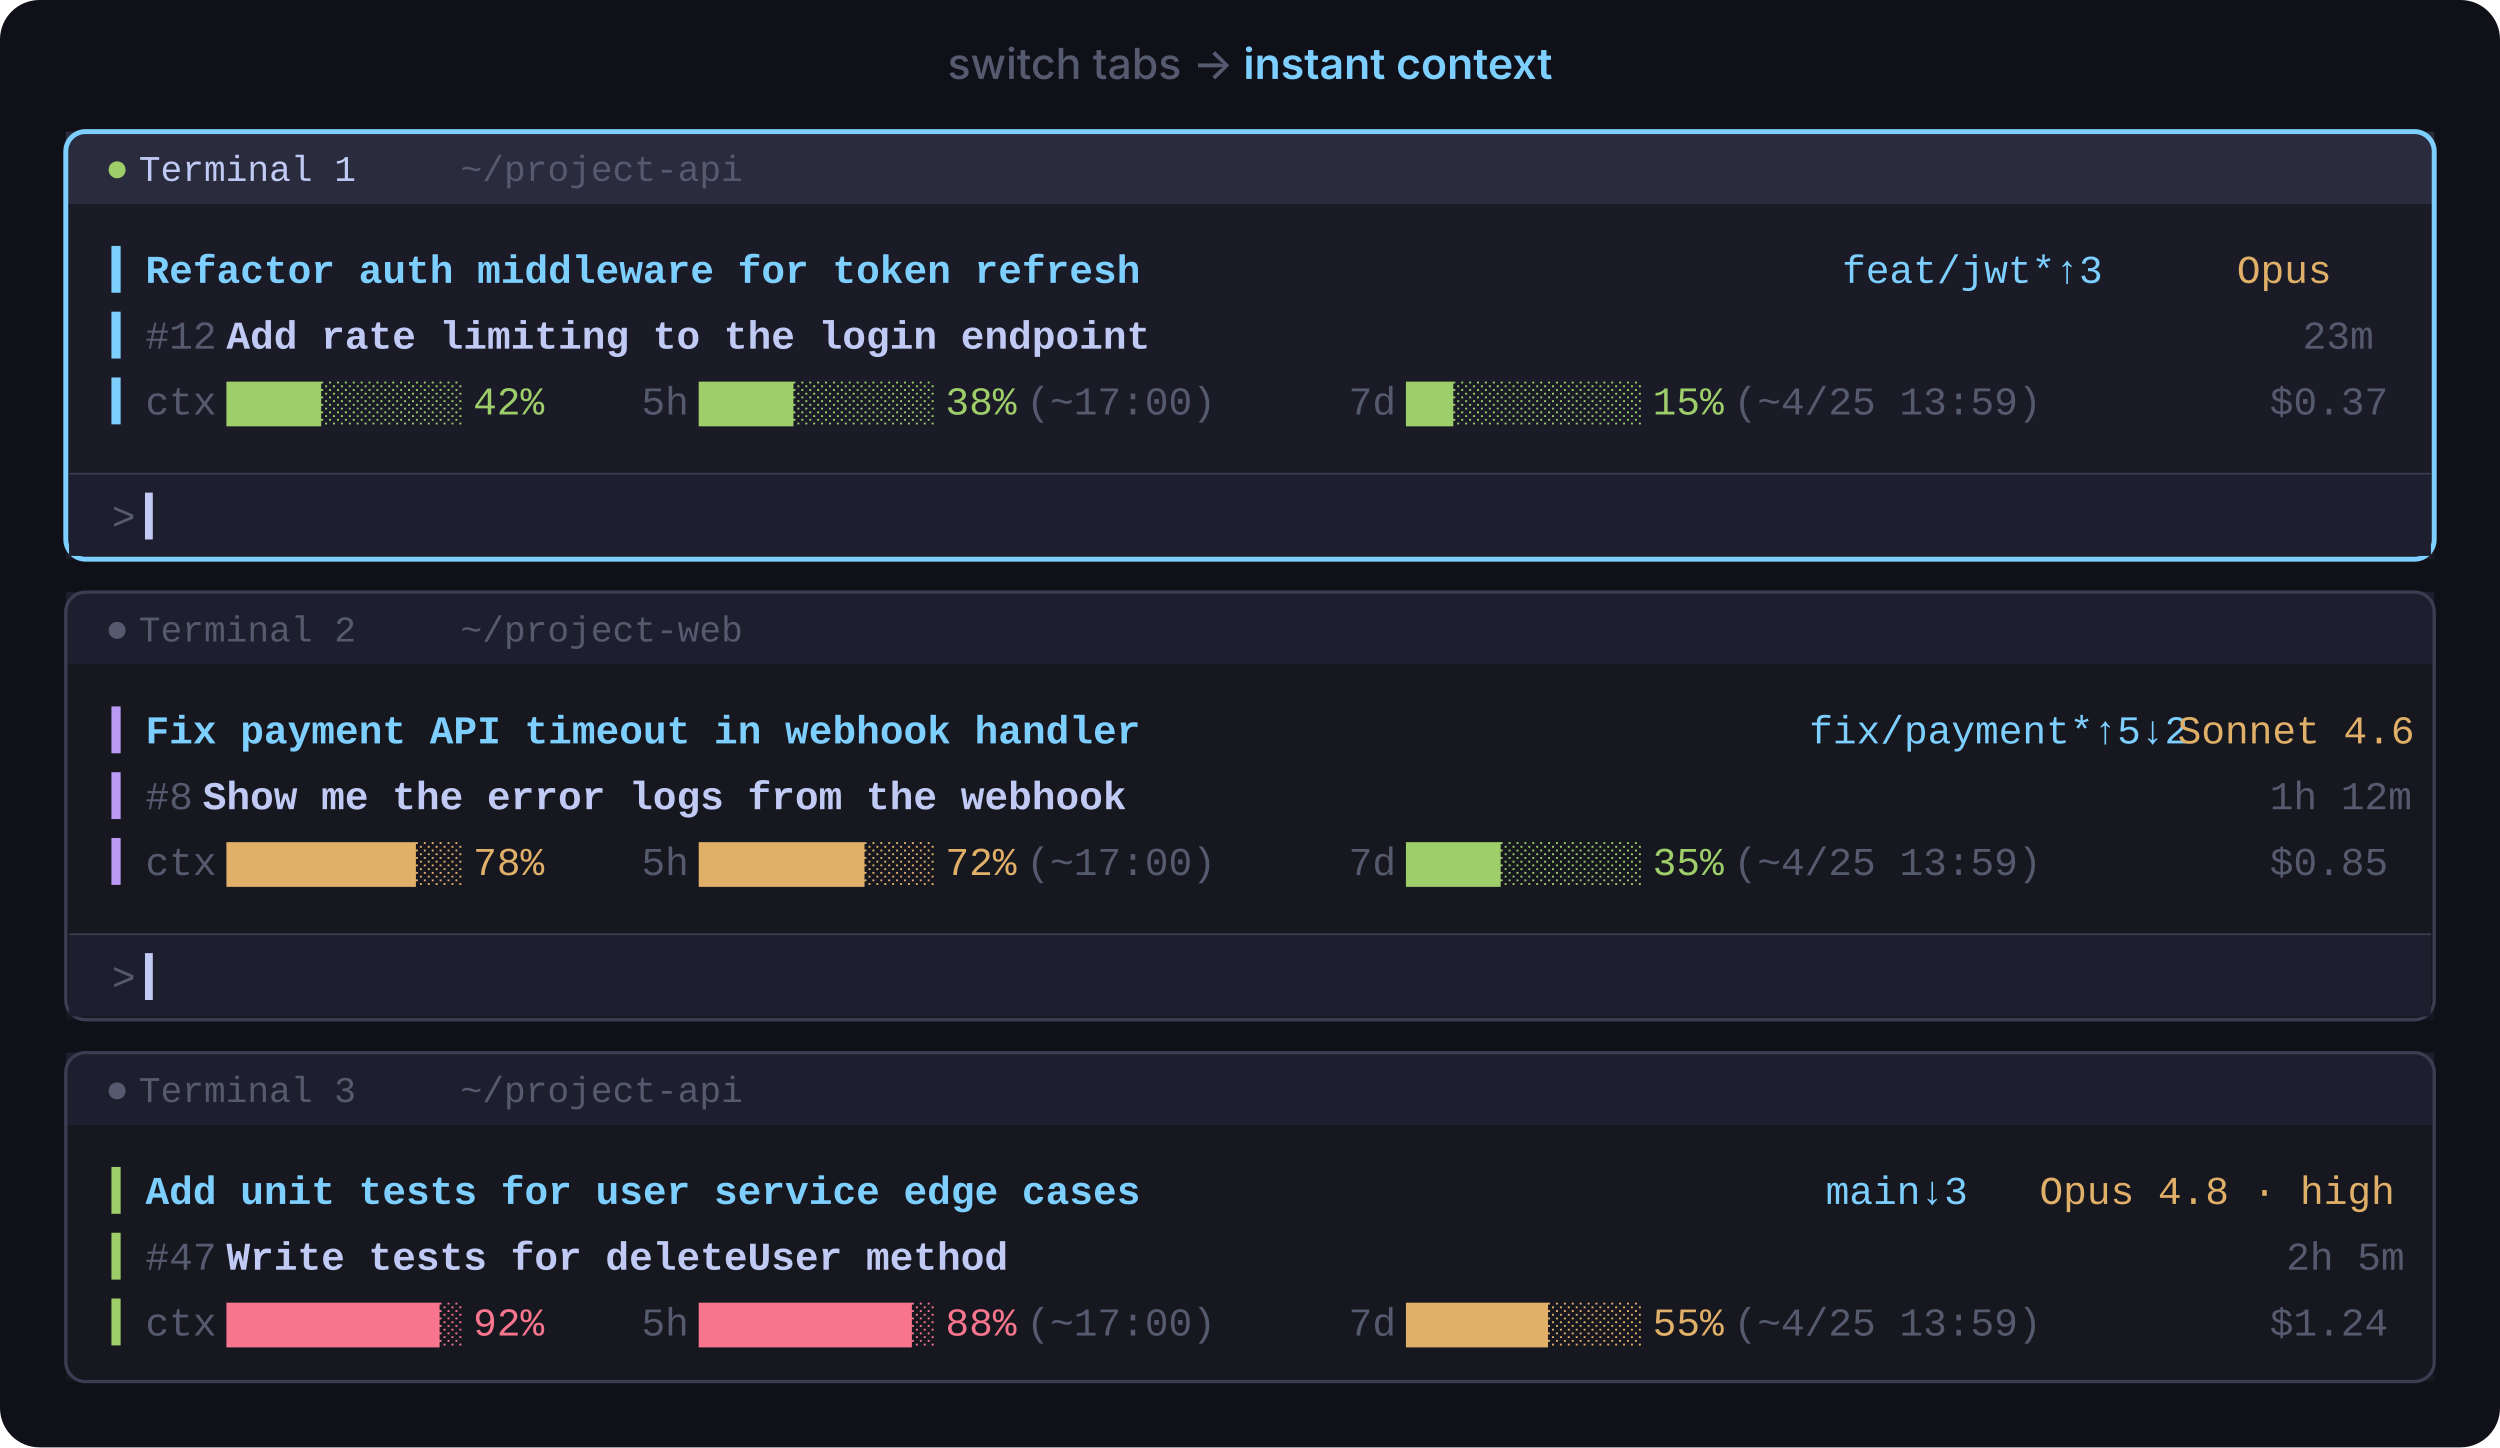
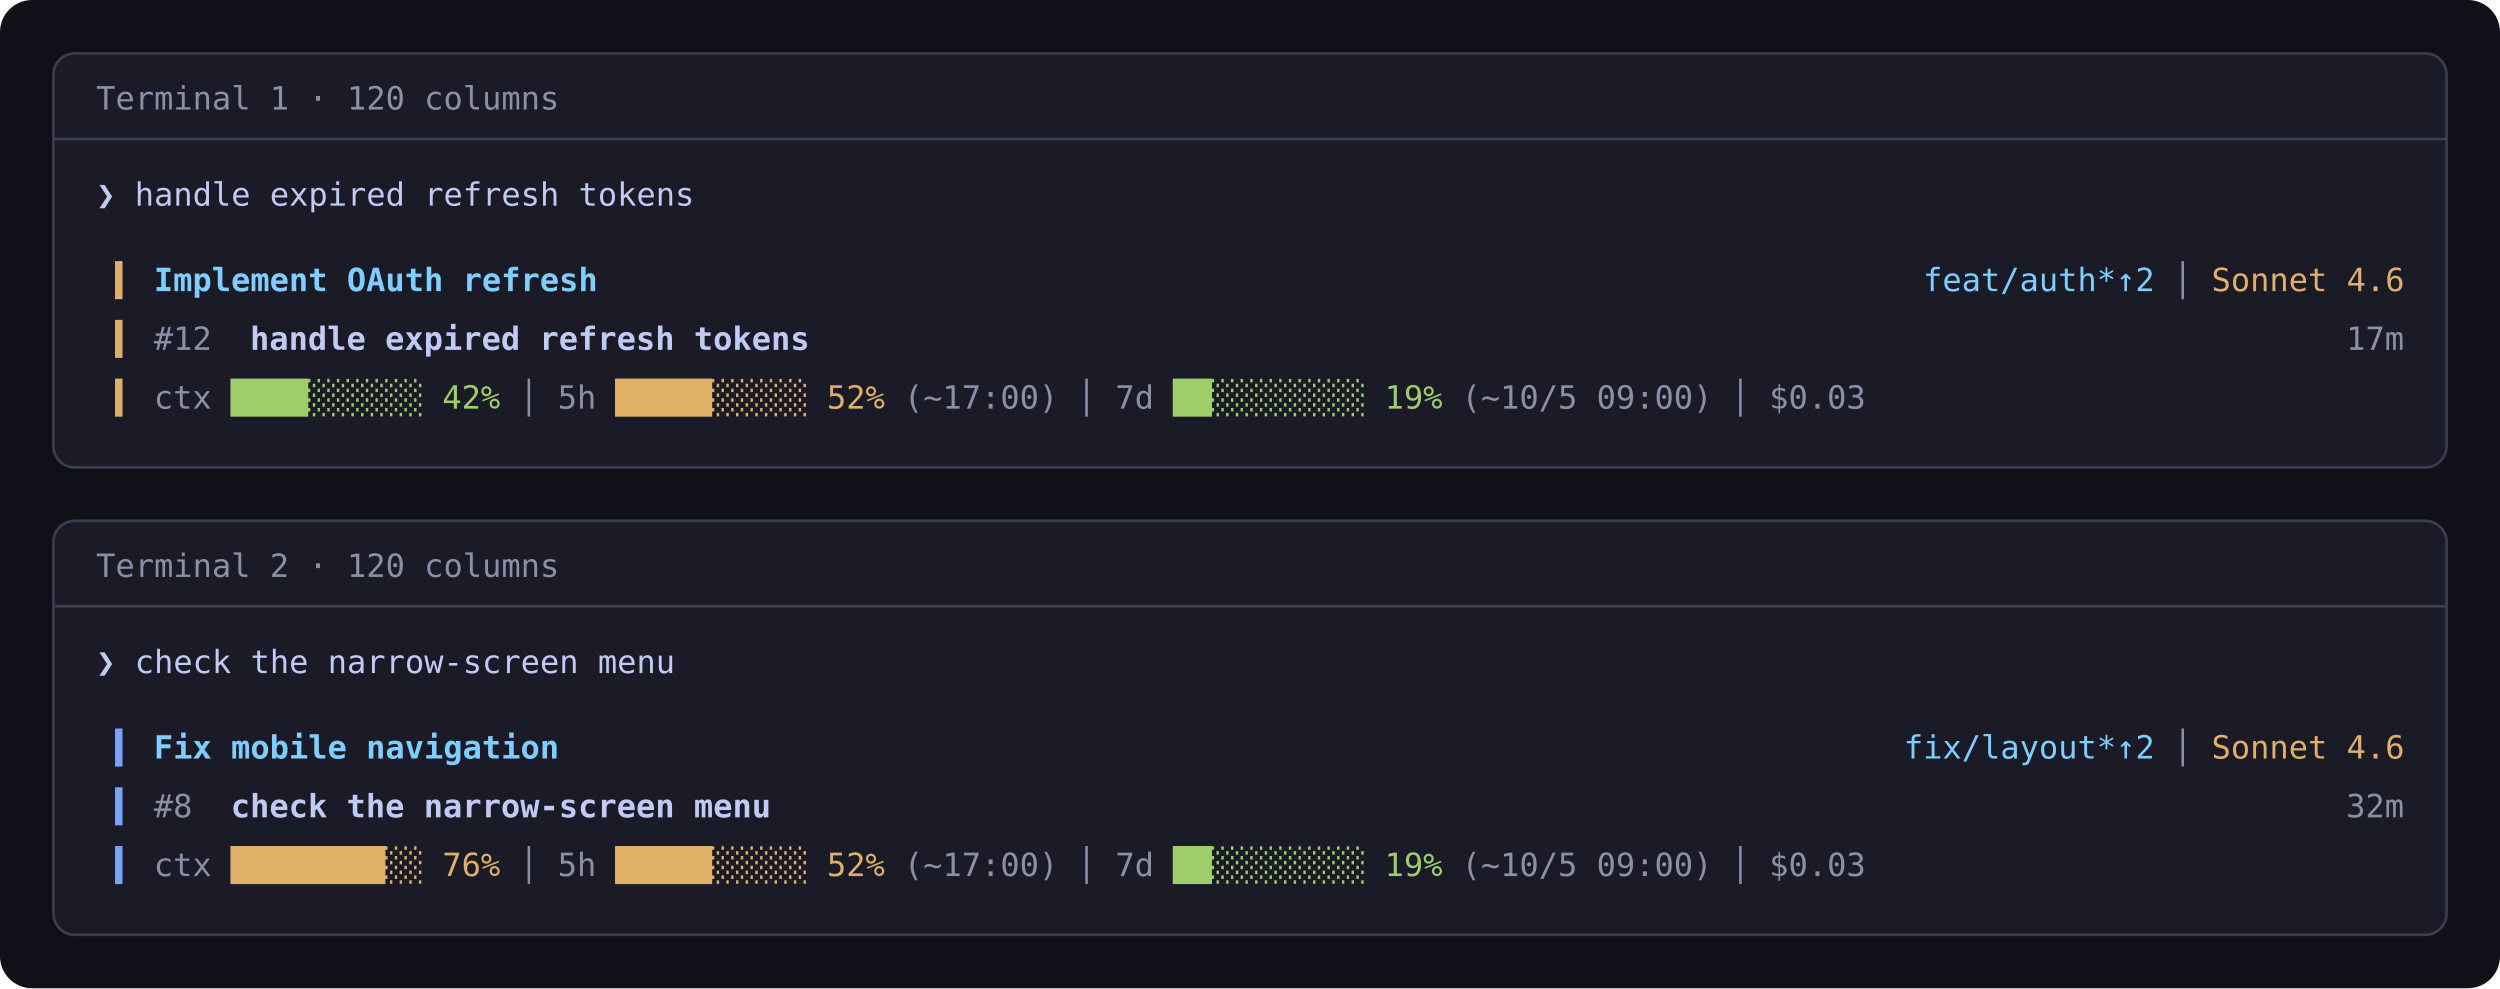
- <svg xmlns="http://www.w3.org/2000/svg" width="760" height="440" viewBox="0 0 760 440">
-   <defs>
-     <style>
-       .bg { fill: #1a1b26; }
-       .bg-dim { fill: #16171f; }
-       .frame { fill: none; stroke: #3b3d52; stroke-width: 1; }
-       .frame-active { fill: none; stroke: #7dcfff; stroke-width: 1.5; }
-       .dim { fill: #565a6e; font-family: 'Menlo', 'Consolas', 'Courier New', monospace; font-size: 12px; }
-       .text { fill: #c0caf5; font-family: 'Menlo', 'Consolas', 'Courier New', monospace; font-size: 12px; }
-       .text-bold { fill: #c0caf5; font-family: 'Menlo', 'Consolas', 'Courier New', monospace; font-size: 12px; font-weight: bold; }
-       .cyan { fill: #7dcfff; font-family: 'Menlo', 'Consolas', 'Courier New', monospace; font-size: 12px; }
-       .cyan-bold { fill: #7dcfff; font-family: 'Menlo', 'Consolas', 'Courier New', monospace; font-size: 12px; font-weight: bold; }
-       .yellow { fill: #e0af68; font-family: 'Menlo', 'Consolas', 'Courier New', monospace; font-size: 12px; }
-       .green { fill: #9ece6a; font-family: 'Menlo', 'Consolas', 'Courier New', monospace; font-size: 12px; }
-       .red { fill: #f7768e; font-family: 'Menlo', 'Consolas', 'Courier New', monospace; font-size: 12px; }
-       .red-bold { fill: #f7768e; font-family: 'Menlo', 'Consolas', 'Courier New', monospace; font-size: 12px; font-weight: bold; }
-       .magenta { fill: #bb9af7; font-family: 'Menlo', 'Consolas', 'Courier New', monospace; font-size: 12px; }
-       .prompt-bg { fill: #1e1f2e; }
-       .cursor { fill: #c0caf5; }
-       .tab-bg { fill: #1e1f2e; }
-       .tab-active-bg { fill: #2a2b3d; }
-       .label { fill: #565a6e; font-family: 'SF Pro Display', 'Helvetica Neue', sans-serif; font-size: 13px; font-weight: 500; }
-       .label-accent { fill: #7dcfff; font-family: 'SF Pro Display', 'Helvetica Neue', sans-serif; font-size: 13px; font-weight: 600; }
-     </style>
-   </defs>
-   <rect fill="#0f1018" width="760" height="440" rx="12" />
-   <text x="380" y="24" text-anchor="middle">
-     <tspan class="label">switch tabs → </tspan>
-     <tspan class="label-accent">instant context</tspan>
-   </text>
-   <g transform="translate(20, 40)">
-     <rect class="tab-active-bg" x="0" y="0" width="720" height="22" rx="6 6 0 0" />
-     <text y="15">
-       <tspan class="green" x="12">● </tspan>
-       <tspan class="text" style="font-size:11px">Terminal 1</tspan>
-       <tspan class="dim" x="120" style="font-size:11px">~/project-api</tspan>
-     </text>
-     <rect class="bg" x="0" y="22" width="720" height="108" rx="0 0 6 6" />
-     <rect class="frame-active" x="0" y="0" width="720" height="130" rx="6" />
-     <text y="46">
-       <tspan class="cyan" x="14"> ▍ </tspan>
-       <tspan class="cyan-bold">Refactor auth middleware for token refresh</tspan>
-       <tspan class="cyan" x="540">feat/jwt*↑3</tspan>
-       <tspan class="yellow" x="660">Opus</tspan>
-     </text>
-     <text y="66">
-       <tspan class="cyan" x="14"> ▍ </tspan>
-       <tspan class="dim">#12  </tspan>
-       <tspan class="text-bold">Add rate limiting to the login endpoint</tspan>
-       <tspan class="dim" x="680">23m</tspan>
-     </text>
-     <text y="86">
-       <tspan class="cyan" x="14"> ▍ </tspan>
-       <tspan class="dim">ctx </tspan>
-       <tspan class="green">████░░░░░░</tspan>
-       <tspan class="green"> 42%</tspan>
-       <tspan class="dim" x="175">5h </tspan>
-       <tspan class="green">████░░░░░░</tspan>
-       <tspan class="green"> 38%</tspan>
-       <tspan class="dim"> (~17:00)</tspan>
-       <tspan class="dim" x="390">7d </tspan>
-       <tspan class="green">██░░░░░░░░</tspan>
-       <tspan class="green"> 15%</tspan>
-       <tspan class="dim"> (~4/25 13:59)</tspan>
-       <tspan class="dim" x="670">$0.37</tspan>
-     </text>
-     <rect class="prompt-bg" x="1" y="104" width="718" height="25" rx="0 0 5 5" />
-     <line x1="1" y1="104" x2="719" y2="104" stroke="#3b3d52" stroke-width="0.5" />
-     <text y="121">
-       <tspan class="dim" x="14"> &gt; </tspan>
-       <tspan class="cursor">▎</tspan>
-     </text>
-   </g>
-   <g transform="translate(20, 180)">
-     <rect class="tab-bg" x="0" y="0" width="720" height="22" rx="6 6 0 0" />
-     <text y="15">
-       <tspan class="dim" x="12">● </tspan>
-       <tspan class="dim" style="font-size:11px">Terminal 2</tspan>
-       <tspan class="dim" x="120" style="font-size:11px">~/project-web</tspan>
-     </text>
-     <rect class="bg-dim" x="0" y="22" width="720" height="108" rx="0 0 6 6" />
-     <rect class="frame" x="0" y="0" width="720" height="130" rx="6" />
-     <text y="46">
-       <tspan class="magenta" x="14"> ▍ </tspan>
-       <tspan class="cyan-bold">Fix payment API timeout in webhook handler</tspan>
-       <tspan class="cyan" x="530">fix/payment*↑5↓2</tspan>
-       <tspan class="yellow" x="642">Sonnet 4.6</tspan>
-     </text>
-     <text y="66">
-       <tspan class="magenta" x="14"> ▍ </tspan>
-       <tspan class="dim">#8  </tspan>
-       <tspan class="text-bold">Show me the error logs from the webhook</tspan>
-       <tspan class="dim" x="670">1h 12m</tspan>
-     </text>
-     <text y="86">
-       <tspan class="magenta" x="14"> ▍ </tspan>
-       <tspan class="dim">ctx </tspan>
-       <tspan class="yellow">████████░░</tspan>
-       <tspan class="yellow"> 78%</tspan>
-       <tspan class="dim" x="175">5h </tspan>
-       <tspan class="yellow">███████░░░</tspan>
-       <tspan class="yellow"> 72%</tspan>
-       <tspan class="dim"> (~17:00)</tspan>
-       <tspan class="dim" x="390">7d </tspan>
-       <tspan class="green">████░░░░░░</tspan>
-       <tspan class="green"> 35%</tspan>
-       <tspan class="dim"> (~4/25 13:59)</tspan>
-       <tspan class="dim" x="670">$0.85</tspan>
-     </text>
-     <rect class="prompt-bg" x="1" y="104" width="718" height="25" rx="0 0 5 5" />
-     <line x1="1" y1="104" x2="719" y2="104" stroke="#3b3d52" stroke-width="0.5" />
-     <text y="121">
-       <tspan class="dim" x="14"> &gt; </tspan>
-       <tspan class="cursor">▎</tspan>
-     </text>
-   </g>
-   <g transform="translate(20, 320)">
-     <rect class="tab-bg" x="0" y="0" width="720" height="22" rx="6 6 0 0" />
-     <text y="15">
-       <tspan class="dim" x="12">● </tspan>
-       <tspan class="dim" style="font-size:11px">Terminal 3</tspan>
-       <tspan class="dim" x="120" style="font-size:11px">~/project-api</tspan>
-     </text>
-     <rect class="bg-dim" x="0" y="22" width="720" height="78" rx="0 0 6 6" />
-     <rect class="frame" x="0" y="0" width="720" height="100" rx="6" />
-     <text y="46">
-       <tspan class="green" x="14"> ▍ </tspan>
-       <tspan class="cyan-bold">Add unit tests for user service edge cases</tspan>
-       <tspan class="cyan" x="535">main↓3</tspan>
-       <tspan class="yellow" x="600">Opus 4.8 · high</tspan>
-     </text>
-     <text y="66">
-       <tspan class="green" x="14"> ▍ </tspan>
-       <tspan class="dim">#47  </tspan>
-       <tspan class="text-bold">Write tests for deleteUser method</tspan>
-       <tspan class="dim" x="675">2h 5m</tspan>
-     </text>
-     <text y="86">
-       <tspan class="green" x="14"> ▍ </tspan>
-       <tspan class="dim">ctx </tspan>
-       <tspan class="red">█████████░</tspan>
-       <tspan class="red"> 92%</tspan>
-       <tspan class="dim" x="175">5h </tspan>
-       <tspan class="red">█████████░</tspan>
-       <tspan class="red"> 88%</tspan>
-       <tspan class="dim"> (~17:00)</tspan>
-       <tspan class="dim" x="390">7d </tspan>
-       <tspan class="yellow">██████░░░░</tspan>
-       <tspan class="yellow"> 55%</tspan>
-       <tspan class="dim"> (~4/25 13:59)</tspan>
-       <tspan class="dim" x="670">$1.24</tspan>
-     </text>
+ <svg xmlns="http://www.w3.org/2000/svg" width="936" height="370" viewBox="0 0 936 370" role="img">
+   <rect width="936" height="370" rx="12" fill="#0f1018" />
+   <g font-family="Menlo,Consolas,monospace" font-size="12">
+     <g transform="translate(20,20)">
+       <rect width="896" height="155" rx="8" fill="#1a1b26" stroke="#3b3d52" />
+       <path d="M0 32 H896" stroke="#3b3d52" />
+       <text x="16" y="21" fill="#8b90a8">Terminal 1 · 120 columns</text>
+       <text x="16" y="57" fill="#c0caf5">❯ handle expired refresh tokens</text>
+       <text x="16" y="89" fill="#c0caf5" font-weight="normal" textLength="7.2" lengthAdjust="spacingAndGlyphs" xml:space="preserve"> </text>
+       <text x="23.2" y="89" fill="#e0af68" font-weight="normal" textLength="7.2" lengthAdjust="spacingAndGlyphs" xml:space="preserve">▍</text>
+       <text x="30.4" y="89" fill="#c0caf5" font-weight="normal" textLength="7.2" lengthAdjust="spacingAndGlyphs" xml:space="preserve"> </text>
+       <text x="37.6" y="89" fill="#7dcfff" font-weight="bold" textLength="165.6" lengthAdjust="spacingAndGlyphs" xml:space="preserve">Implement OAuth refresh</text>
+       <text x="203.2" y="89" fill="#c0caf5" font-weight="normal" textLength="496.8" lengthAdjust="spacingAndGlyphs" xml:space="preserve">                                                                     </text>
+       <text x="700" y="89" fill="#7dcfff" font-weight="normal" textLength="86.4" lengthAdjust="spacingAndGlyphs" xml:space="preserve">feat/auth*↑2</text>
+       <text x="786.4" y="89" fill="#c0caf5" font-weight="normal" textLength="7.2" lengthAdjust="spacingAndGlyphs" xml:space="preserve"> </text>
+       <text x="793.6" y="89" fill="#8b90a8" font-weight="normal" textLength="7.2" lengthAdjust="spacingAndGlyphs" xml:space="preserve">│</text>
+       <text x="800.8" y="89" fill="#c0caf5" font-weight="normal" textLength="7.2" lengthAdjust="spacingAndGlyphs" xml:space="preserve"> </text>
+       <text x="808" y="89" fill="#e0af68" font-weight="normal" textLength="72" lengthAdjust="spacingAndGlyphs" xml:space="preserve">Sonnet 4.6</text>
+       <text x="16" y="111" fill="#c0caf5" font-weight="normal" textLength="7.2" lengthAdjust="spacingAndGlyphs" xml:space="preserve"> </text>
+       <text x="23.2" y="111" fill="#e0af68" font-weight="normal" textLength="7.2" lengthAdjust="spacingAndGlyphs" xml:space="preserve">▍</text>
+       <text x="30.4" y="111" fill="#c0caf5" font-weight="normal" textLength="7.2" lengthAdjust="spacingAndGlyphs" xml:space="preserve"> </text>
+       <text x="37.6" y="111" fill="#8b90a8" font-weight="normal" textLength="36" lengthAdjust="spacingAndGlyphs" xml:space="preserve">#12  </text>
+       <text x="73.6" y="111" fill="#c0caf5" font-weight="bold" textLength="208.8" lengthAdjust="spacingAndGlyphs" xml:space="preserve">handle expired refresh tokens</text>
+       <text x="282.4" y="111" fill="#c0caf5" font-weight="normal" textLength="576" lengthAdjust="spacingAndGlyphs" xml:space="preserve">                                                                                </text>
+       <text x="858.4" y="111" fill="#8b90a8" font-weight="normal" textLength="21.6" lengthAdjust="spacingAndGlyphs" xml:space="preserve">17m</text>
+       <text x="16" y="133" fill="#c0caf5" font-weight="normal" textLength="7.2" lengthAdjust="spacingAndGlyphs" xml:space="preserve"> </text>
+       <text x="23.2" y="133" fill="#e0af68" font-weight="normal" textLength="7.2" lengthAdjust="spacingAndGlyphs" xml:space="preserve">▍</text>
+       <text x="30.4" y="133" fill="#c0caf5" font-weight="normal" textLength="7.2" lengthAdjust="spacingAndGlyphs" xml:space="preserve"> </text>
+       <text x="37.6" y="133" fill="#8b90a8" font-weight="normal" textLength="21.6" lengthAdjust="spacingAndGlyphs" xml:space="preserve">ctx</text>
+       <text x="59.2" y="133" fill="#c0caf5" font-weight="normal" textLength="7.2" lengthAdjust="spacingAndGlyphs" xml:space="preserve"> </text>
+       <text x="66.4" y="133" fill="#9ece6a" font-weight="normal" textLength="72" lengthAdjust="spacingAndGlyphs" xml:space="preserve">████░░░░░░</text>
+       <text x="138.4" y="133" fill="#c0caf5" font-weight="normal" textLength="7.2" lengthAdjust="spacingAndGlyphs" xml:space="preserve"> </text>
+       <text x="145.6" y="133" fill="#9ece6a" font-weight="normal" textLength="21.6" lengthAdjust="spacingAndGlyphs" xml:space="preserve">42%</text>
+       <text x="167.2" y="133" fill="#c0caf5" font-weight="normal" textLength="7.2" lengthAdjust="spacingAndGlyphs" xml:space="preserve"> </text>
+       <text x="174.4" y="133" fill="#8b90a8" font-weight="normal" textLength="7.2" lengthAdjust="spacingAndGlyphs" xml:space="preserve">│</text>
+       <text x="181.6" y="133" fill="#c0caf5" font-weight="normal" textLength="7.2" lengthAdjust="spacingAndGlyphs" xml:space="preserve"> </text>
+       <text x="188.8" y="133" fill="#8b90a8" font-weight="normal" textLength="14.4" lengthAdjust="spacingAndGlyphs" xml:space="preserve">5h</text>
+       <text x="203.2" y="133" fill="#c0caf5" font-weight="normal" textLength="7.2" lengthAdjust="spacingAndGlyphs" xml:space="preserve"> </text>
+       <text x="210.4" y="133" fill="#e0af68" font-weight="normal" textLength="72" lengthAdjust="spacingAndGlyphs" xml:space="preserve">█████░░░░░</text>
+       <text x="282.4" y="133" fill="#c0caf5" font-weight="normal" textLength="7.2" lengthAdjust="spacingAndGlyphs" xml:space="preserve"> </text>
+       <text x="289.6" y="133" fill="#e0af68" font-weight="normal" textLength="21.6" lengthAdjust="spacingAndGlyphs" xml:space="preserve">52%</text>
+       <text x="311.2" y="133" fill="#c0caf5" font-weight="normal" textLength="7.2" lengthAdjust="spacingAndGlyphs" xml:space="preserve"> </text>
+       <text x="318.4" y="133" fill="#8b90a8" font-weight="normal" textLength="57.6" lengthAdjust="spacingAndGlyphs" xml:space="preserve">(~17:00)</text>
+       <text x="376" y="133" fill="#c0caf5" font-weight="normal" textLength="7.2" lengthAdjust="spacingAndGlyphs" xml:space="preserve"> </text>
+       <text x="383.2" y="133" fill="#8b90a8" font-weight="normal" textLength="7.2" lengthAdjust="spacingAndGlyphs" xml:space="preserve">│</text>
+       <text x="390.4" y="133" fill="#c0caf5" font-weight="normal" textLength="7.2" lengthAdjust="spacingAndGlyphs" xml:space="preserve"> </text>
+       <text x="397.6" y="133" fill="#8b90a8" font-weight="normal" textLength="14.4" lengthAdjust="spacingAndGlyphs" xml:space="preserve">7d</text>
+       <text x="412" y="133" fill="#c0caf5" font-weight="normal" textLength="7.2" lengthAdjust="spacingAndGlyphs" xml:space="preserve"> </text>
+       <text x="419.2" y="133" fill="#9ece6a" font-weight="normal" textLength="72" lengthAdjust="spacingAndGlyphs" xml:space="preserve">██░░░░░░░░</text>
+       <text x="491.2" y="133" fill="#c0caf5" font-weight="normal" textLength="7.2" lengthAdjust="spacingAndGlyphs" xml:space="preserve"> </text>
+       <text x="498.4" y="133" fill="#9ece6a" font-weight="normal" textLength="21.6" lengthAdjust="spacingAndGlyphs" xml:space="preserve">19%</text>
+       <text x="520" y="133" fill="#c0caf5" font-weight="normal" textLength="7.2" lengthAdjust="spacingAndGlyphs" xml:space="preserve"> </text>
+       <text x="527.2" y="133" fill="#8b90a8" font-weight="normal" textLength="93.6" lengthAdjust="spacingAndGlyphs" xml:space="preserve">(~10/5 09:00)</text>
+       <text x="620.8" y="133" fill="#c0caf5" font-weight="normal" textLength="7.2" lengthAdjust="spacingAndGlyphs" xml:space="preserve"> </text>
+       <text x="628" y="133" fill="#8b90a8" font-weight="normal" textLength="7.2" lengthAdjust="spacingAndGlyphs" xml:space="preserve">│</text>
+       <text x="635.2" y="133" fill="#c0caf5" font-weight="normal" textLength="7.2" lengthAdjust="spacingAndGlyphs" xml:space="preserve"> </text>
+       <text x="642.4" y="133" fill="#8b90a8" font-weight="normal" textLength="36" lengthAdjust="spacingAndGlyphs" xml:space="preserve">$0.03</text>
+     </g>
+     <g transform="translate(20,195)">
+       <rect width="896" height="155" rx="8" fill="#1a1b26" stroke="#3b3d52" />
+       <path d="M0 32 H896" stroke="#3b3d52" />
+       <text x="16" y="21" fill="#8b90a8">Terminal 2 · 120 columns</text>
+       <text x="16" y="57" fill="#c0caf5">❯ check the narrow-screen menu</text>
+       <text x="16" y="89" fill="#c0caf5" font-weight="normal" textLength="7.2" lengthAdjust="spacingAndGlyphs" xml:space="preserve"> </text>
+       <text x="23.2" y="89" fill="#7aa2f7" font-weight="normal" textLength="7.2" lengthAdjust="spacingAndGlyphs" xml:space="preserve">▍</text>
+       <text x="30.4" y="89" fill="#c0caf5" font-weight="normal" textLength="7.2" lengthAdjust="spacingAndGlyphs" xml:space="preserve"> </text>
+       <text x="37.6" y="89" fill="#7dcfff" font-weight="bold" textLength="151.2" lengthAdjust="spacingAndGlyphs" xml:space="preserve">Fix mobile navigation</text>
+       <text x="188.8" y="89" fill="#c0caf5" font-weight="normal" textLength="504" lengthAdjust="spacingAndGlyphs" xml:space="preserve">                                                                      </text>
+       <text x="692.8" y="89" fill="#7dcfff" font-weight="normal" textLength="93.6" lengthAdjust="spacingAndGlyphs" xml:space="preserve">fix/layout*↑2</text>
+       <text x="786.4" y="89" fill="#c0caf5" font-weight="normal" textLength="7.2" lengthAdjust="spacingAndGlyphs" xml:space="preserve"> </text>
+       <text x="793.6" y="89" fill="#8b90a8" font-weight="normal" textLength="7.2" lengthAdjust="spacingAndGlyphs" xml:space="preserve">│</text>
+       <text x="800.8" y="89" fill="#c0caf5" font-weight="normal" textLength="7.2" lengthAdjust="spacingAndGlyphs" xml:space="preserve"> </text>
+       <text x="808" y="89" fill="#e0af68" font-weight="normal" textLength="72" lengthAdjust="spacingAndGlyphs" xml:space="preserve">Sonnet 4.6</text>
+       <text x="16" y="111" fill="#c0caf5" font-weight="normal" textLength="7.2" lengthAdjust="spacingAndGlyphs" xml:space="preserve"> </text>
+       <text x="23.2" y="111" fill="#7aa2f7" font-weight="normal" textLength="7.2" lengthAdjust="spacingAndGlyphs" xml:space="preserve">▍</text>
+       <text x="30.4" y="111" fill="#c0caf5" font-weight="normal" textLength="7.2" lengthAdjust="spacingAndGlyphs" xml:space="preserve"> </text>
+       <text x="37.6" y="111" fill="#8b90a8" font-weight="normal" textLength="28.8" lengthAdjust="spacingAndGlyphs" xml:space="preserve">#8  </text>
+       <text x="66.4" y="111" fill="#c0caf5" font-weight="bold" textLength="201.6" lengthAdjust="spacingAndGlyphs" xml:space="preserve">check the narrow-screen menu</text>
+       <text x="268" y="111" fill="#c0caf5" font-weight="normal" textLength="590.4" lengthAdjust="spacingAndGlyphs" xml:space="preserve">                                                                                  </text>
+       <text x="858.4" y="111" fill="#8b90a8" font-weight="normal" textLength="21.6" lengthAdjust="spacingAndGlyphs" xml:space="preserve">32m</text>
+       <text x="16" y="133" fill="#c0caf5" font-weight="normal" textLength="7.2" lengthAdjust="spacingAndGlyphs" xml:space="preserve"> </text>
+       <text x="23.2" y="133" fill="#7aa2f7" font-weight="normal" textLength="7.2" lengthAdjust="spacingAndGlyphs" xml:space="preserve">▍</text>
+       <text x="30.4" y="133" fill="#c0caf5" font-weight="normal" textLength="7.2" lengthAdjust="spacingAndGlyphs" xml:space="preserve"> </text>
+       <text x="37.6" y="133" fill="#8b90a8" font-weight="normal" textLength="21.6" lengthAdjust="spacingAndGlyphs" xml:space="preserve">ctx</text>
+       <text x="59.2" y="133" fill="#c0caf5" font-weight="normal" textLength="7.2" lengthAdjust="spacingAndGlyphs" xml:space="preserve"> </text>
+       <text x="66.4" y="133" fill="#e0af68" font-weight="normal" textLength="72" lengthAdjust="spacingAndGlyphs" xml:space="preserve">████████░░</text>
+       <text x="138.4" y="133" fill="#c0caf5" font-weight="normal" textLength="7.2" lengthAdjust="spacingAndGlyphs" xml:space="preserve"> </text>
+       <text x="145.6" y="133" fill="#e0af68" font-weight="normal" textLength="21.6" lengthAdjust="spacingAndGlyphs" xml:space="preserve">76%</text>
+       <text x="167.2" y="133" fill="#c0caf5" font-weight="normal" textLength="7.2" lengthAdjust="spacingAndGlyphs" xml:space="preserve"> </text>
+       <text x="174.4" y="133" fill="#8b90a8" font-weight="normal" textLength="7.2" lengthAdjust="spacingAndGlyphs" xml:space="preserve">│</text>
+       <text x="181.6" y="133" fill="#c0caf5" font-weight="normal" textLength="7.2" lengthAdjust="spacingAndGlyphs" xml:space="preserve"> </text>
+       <text x="188.8" y="133" fill="#8b90a8" font-weight="normal" textLength="14.4" lengthAdjust="spacingAndGlyphs" xml:space="preserve">5h</text>
+       <text x="203.2" y="133" fill="#c0caf5" font-weight="normal" textLength="7.2" lengthAdjust="spacingAndGlyphs" xml:space="preserve"> </text>
+       <text x="210.4" y="133" fill="#e0af68" font-weight="normal" textLength="72" lengthAdjust="spacingAndGlyphs" xml:space="preserve">█████░░░░░</text>
+       <text x="282.4" y="133" fill="#c0caf5" font-weight="normal" textLength="7.2" lengthAdjust="spacingAndGlyphs" xml:space="preserve"> </text>
+       <text x="289.6" y="133" fill="#e0af68" font-weight="normal" textLength="21.6" lengthAdjust="spacingAndGlyphs" xml:space="preserve">52%</text>
+       <text x="311.2" y="133" fill="#c0caf5" font-weight="normal" textLength="7.2" lengthAdjust="spacingAndGlyphs" xml:space="preserve"> </text>
+       <text x="318.4" y="133" fill="#8b90a8" font-weight="normal" textLength="57.6" lengthAdjust="spacingAndGlyphs" xml:space="preserve">(~17:00)</text>
+       <text x="376" y="133" fill="#c0caf5" font-weight="normal" textLength="7.2" lengthAdjust="spacingAndGlyphs" xml:space="preserve"> </text>
+       <text x="383.2" y="133" fill="#8b90a8" font-weight="normal" textLength="7.2" lengthAdjust="spacingAndGlyphs" xml:space="preserve">│</text>
+       <text x="390.4" y="133" fill="#c0caf5" font-weight="normal" textLength="7.2" lengthAdjust="spacingAndGlyphs" xml:space="preserve"> </text>
+       <text x="397.6" y="133" fill="#8b90a8" font-weight="normal" textLength="14.4" lengthAdjust="spacingAndGlyphs" xml:space="preserve">7d</text>
+       <text x="412" y="133" fill="#c0caf5" font-weight="normal" textLength="7.2" lengthAdjust="spacingAndGlyphs" xml:space="preserve"> </text>
+       <text x="419.2" y="133" fill="#9ece6a" font-weight="normal" textLength="72" lengthAdjust="spacingAndGlyphs" xml:space="preserve">██░░░░░░░░</text>
+       <text x="491.2" y="133" fill="#c0caf5" font-weight="normal" textLength="7.2" lengthAdjust="spacingAndGlyphs" xml:space="preserve"> </text>
+       <text x="498.4" y="133" fill="#9ece6a" font-weight="normal" textLength="21.6" lengthAdjust="spacingAndGlyphs" xml:space="preserve">19%</text>
+       <text x="520" y="133" fill="#c0caf5" font-weight="normal" textLength="7.2" lengthAdjust="spacingAndGlyphs" xml:space="preserve"> </text>
+       <text x="527.2" y="133" fill="#8b90a8" font-weight="normal" textLength="93.6" lengthAdjust="spacingAndGlyphs" xml:space="preserve">(~10/5 09:00)</text>
+       <text x="620.8" y="133" fill="#c0caf5" font-weight="normal" textLength="7.2" lengthAdjust="spacingAndGlyphs" xml:space="preserve"> </text>
+       <text x="628" y="133" fill="#8b90a8" font-weight="normal" textLength="7.2" lengthAdjust="spacingAndGlyphs" xml:space="preserve">│</text>
+       <text x="635.2" y="133" fill="#c0caf5" font-weight="normal" textLength="7.2" lengthAdjust="spacingAndGlyphs" xml:space="preserve"> </text>
+       <text x="642.4" y="133" fill="#8b90a8" font-weight="normal" textLength="36" lengthAdjust="spacingAndGlyphs" xml:space="preserve">$0.03</text>
+     </g>
  </g>
</svg>
